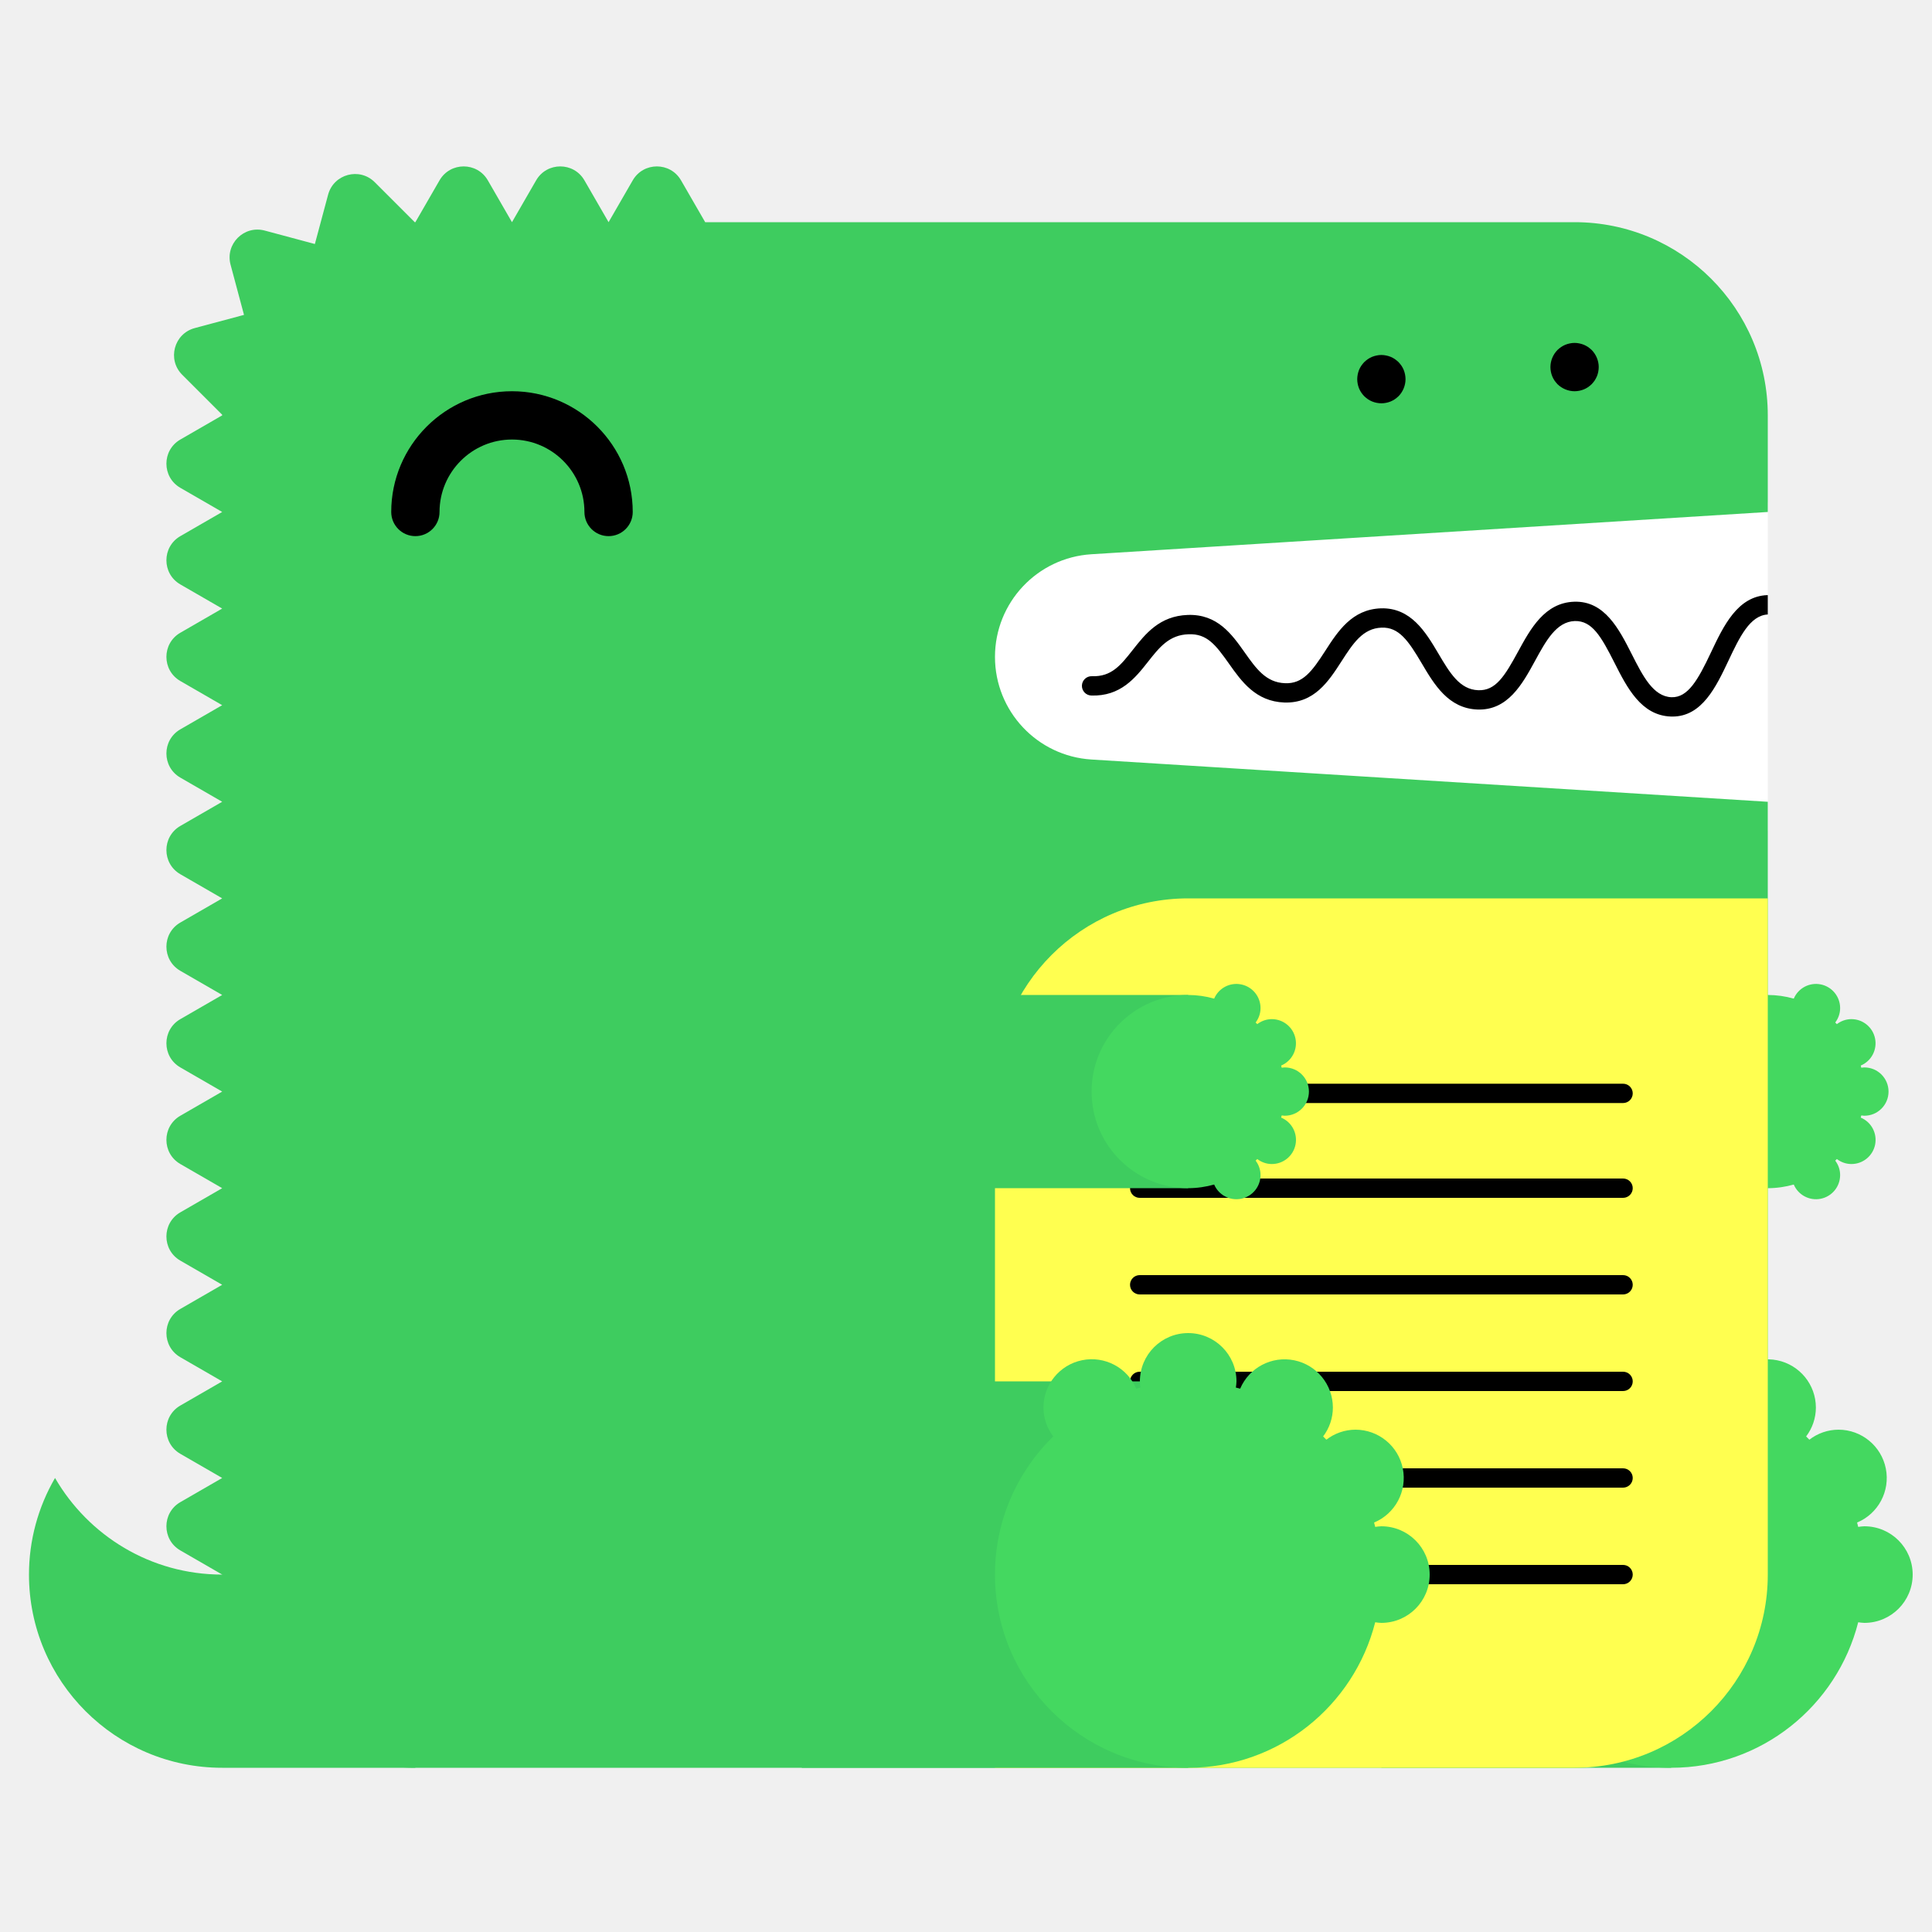
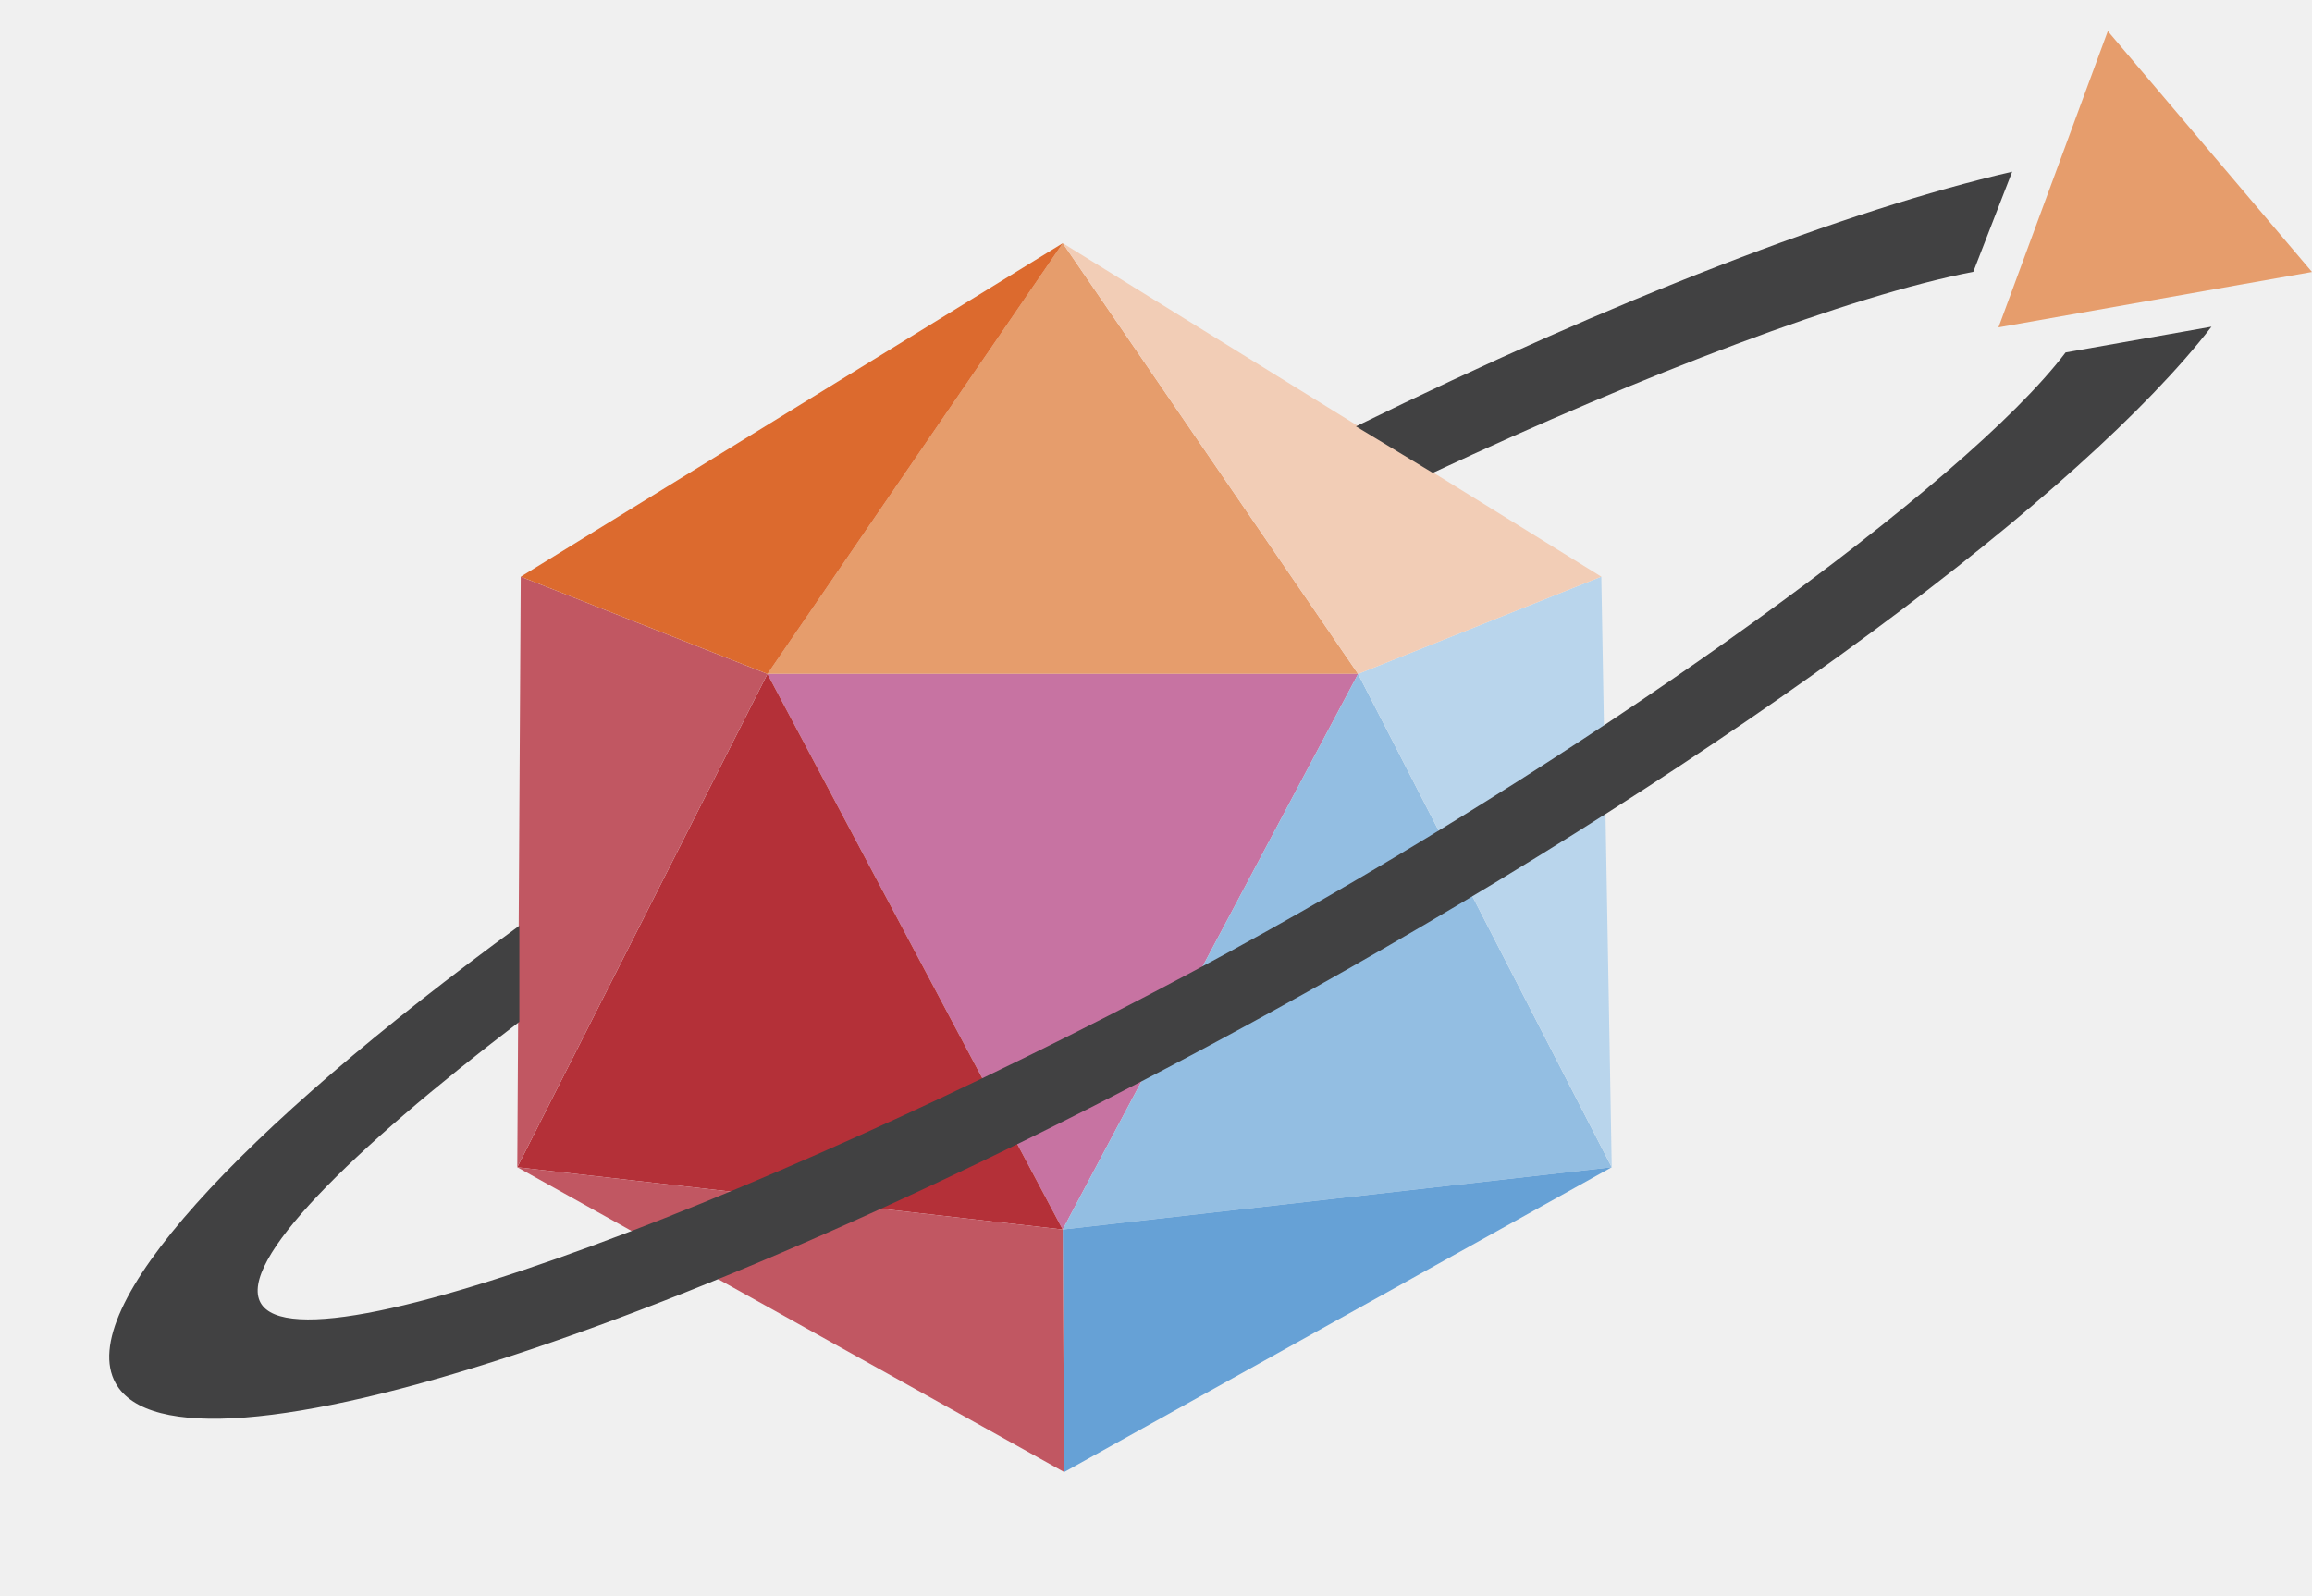
- <svg xmlns="http://www.w3.org/2000/svg" width="200" height="200" viewBox="0 0 200 200">
-   <g fill="none" fill-rule="evenodd">
-     <path fill="#FFF" d="M99 52h84v34H99z" />
-     <path d="M23 163c-7.398 0-13.843-4.027-17.303-10A19.886 19.886 0 0 0 3 163c0 11.046 8.954 20 20 20h20v-20H23z" fill="#3ECC5F" />
-     <path d="M112.98 57.376L183 53V43c0-11.046-8.954-20-20-20H73l-2.5-4.33c-1.112-1.925-3.889-1.925-5 0L63 23l-2.5-4.33c-1.111-1.925-3.889-1.925-5 0L53 23l-2.5-4.33c-1.111-1.925-3.889-1.925-5 0L43 23c-.022 0-.042.003-.065.003l-4.142-4.141c-1.57-1.571-4.252-.853-4.828 1.294l-1.369 5.104-5.192-1.392c-2.148-.575-4.111 1.389-3.535 3.536l1.39 5.193-5.102 1.367c-2.148.576-2.867 3.259-1.296 4.83l4.142 4.142c0 .021-.003.042-.003.064l-4.33 2.5c-1.925 1.111-1.925 3.889 0 5L23 53l-4.33 2.5c-1.925 1.111-1.925 3.889 0 5L23 63l-4.33 2.5c-1.925 1.111-1.925 3.889 0 5L23 73l-4.33 2.5c-1.925 1.111-1.925 3.889 0 5L23 83l-4.33 2.5c-1.925 1.111-1.925 3.889 0 5L23 93l-4.33 2.5c-1.925 1.111-1.925 3.889 0 5L23 103l-4.33 2.5c-1.925 1.111-1.925 3.889 0 5L23 113l-4.33 2.5c-1.925 1.111-1.925 3.889 0 5L23 123l-4.33 2.5c-1.925 1.111-1.925 3.889 0 5L23 133l-4.33 2.5c-1.925 1.111-1.925 3.889 0 5L23 143l-4.33 2.5c-1.925 1.111-1.925 3.889 0 5L23 153l-4.33 2.5c-1.925 1.111-1.925 3.889 0 5L23 163c0 11.046 8.954 20 20 20h120c11.046 0 20-8.954 20-20V83l-70.02-4.376A10.645 10.645 0 0 1 103 68c0-5.621 4.37-10.273 9.98-10.624" fill="#3ECC5F" />
-     <path fill="#3ECC5F" d="M143 183h30v-40h-30z" />
-     <path d="M193 158c-.219 0-.428.037-.639.064-.038-.15-.074-.301-.116-.451A5 5 0 0 0 190.32 148a4.96 4.96 0 0 0-3.016 1.036 26.531 26.531 0 0 0-.335-.336 4.955 4.955 0 0 0 1.011-2.987 5 5 0 0 0-9.599-1.959c-.148-.042-.297-.077-.445-.115.027-.211.064-.42.064-.639a5 5 0 0 0-5-5 5 5 0 0 0-5 5c0 .219.037.428.064.639-.148.038-.297.073-.445.115a4.998 4.998 0 0 0-9.599 1.959c0 1.125.384 2.151 1.011 2.987-3.717 3.632-6.031 8.693-6.031 14.3 0 11.046 8.954 20 20 20 9.339 0 17.16-6.41 19.361-15.064.211.027.42.064.639.064a5 5 0 0 0 5-5 5 5 0 0 0-5-5" fill="#44D860" />
-     <path fill="#3ECC5F" d="M153 123h30v-20h-30z" />
-     <path d="M193 115.5a2.5 2.5 0 1 0 0-5c-.109 0-.214.019-.319.032-.02-.075-.037-.15-.058-.225a2.501 2.501 0 0 0-.963-4.807c-.569 0-1.088.197-1.508.518a6.653 6.653 0 0 0-.168-.168c.314-.417.506-.931.506-1.494a2.5 2.5 0 0 0-4.8-.979A9.987 9.987 0 0 0 183 103c-5.522 0-10 4.478-10 10s4.478 10 10 10c.934 0 1.833-.138 2.69-.377a2.5 2.5 0 0 0 4.8-.979c0-.563-.192-1.077-.506-1.494.057-.055.113-.111.168-.168.42.321.939.518 1.508.518a2.5 2.5 0 0 0 .963-4.807c.021-.074.038-.15.058-.225.105.013.21.032.319.032" fill="#44D860" />
-     <path d="M63 55.5a2.5 2.5 0 0 1-2.5-2.5c0-4.136-3.364-7.5-7.5-7.5s-7.5 3.364-7.5 7.5a2.5 2.5 0 1 1-5 0c0-6.893 5.607-12.5 12.5-12.5S65.5 46.107 65.5 53a2.5 2.5 0 0 1-2.5 2.5" fill="#000" />
-     <path d="M103 183h60c11.046 0 20-8.954 20-20V93h-60c-11.046 0-20 8.954-20 20v70z" fill="#FFFF50" />
-     <path d="M168.02 124h-50.04a1 1 0 1 1 0-2h50.04a1 1 0 1 1 0 2m0 20h-50.04a1 1 0 1 1 0-2h50.04a1 1 0 1 1 0 2m0 20h-50.04a1 1 0 1 1 0-2h50.04a1 1 0 1 1 0 2m0-49.814h-50.04a1 1 0 1 1 0-2h50.04a1 1 0 1 1 0 2m0 19.814h-50.04a1 1 0 1 1 0-2h50.04a1 1 0 1 1 0 2m0 20h-50.04a1 1 0 1 1 0-2h50.04a1 1 0 1 1 0 2M183 61.611c-.012 0-.022-.006-.034-.005-3.09.105-4.552 3.196-5.842 5.923-1.346 2.85-2.387 4.703-4.093 4.647-1.889-.068-2.969-2.202-4.113-4.46-1.314-2.594-2.814-5.536-5.963-5.426-3.046.104-4.513 2.794-5.807 5.167-1.377 2.528-2.314 4.065-4.121 3.994-1.927-.07-2.951-1.805-4.136-3.813-1.321-2.236-2.848-4.75-5.936-4.664-2.994.103-4.465 2.385-5.763 4.4-1.373 2.13-2.335 3.428-4.165 3.351-1.973-.07-2.992-1.51-4.171-3.177-1.324-1.873-2.816-3.993-5.895-3.89-2.928.1-4.399 1.97-5.696 3.618-1.232 1.564-2.194 2.802-4.229 2.724a1 1 0 0 0-.072 2c3.017.101 4.545-1.8 5.872-3.487 1.177-1.496 2.193-2.787 4.193-2.855 1.926-.082 2.829 1.115 4.195 3.045 1.297 1.834 2.769 3.914 5.731 4.021 3.103.104 4.596-2.215 5.918-4.267 1.182-1.834 2.202-3.417 4.15-3.484 1.793-.067 2.769 1.35 4.145 3.681 1.297 2.197 2.766 4.686 5.787 4.796 3.125.108 4.634-2.62 5.949-5.035 1.139-2.088 2.214-4.06 4.119-4.126 1.793-.042 2.728 1.595 4.111 4.33 1.292 2.553 2.757 5.445 5.825 5.556l.169.003c3.064 0 4.518-3.075 5.805-5.794 1.139-2.41 2.217-4.68 4.067-4.773v-2z" fill="#000" />
-     <path fill="#3ECC5F" d="M83 183h40v-40H83z" />
-     <path d="M143 158c-.219 0-.428.037-.639.064-.038-.15-.074-.301-.116-.451A5 5 0 0 0 140.32 148a4.96 4.96 0 0 0-3.016 1.036 26.531 26.531 0 0 0-.335-.336 4.955 4.955 0 0 0 1.011-2.987 5 5 0 0 0-9.599-1.959c-.148-.042-.297-.077-.445-.115.027-.211.064-.42.064-.639a5 5 0 0 0-5-5 5 5 0 0 0-5 5c0 .219.037.428.064.639-.148.038-.297.073-.445.115a4.998 4.998 0 0 0-9.599 1.959c0 1.125.384 2.151 1.011 2.987-3.717 3.632-6.031 8.693-6.031 14.3 0 11.046 8.954 20 20 20 9.339 0 17.16-6.41 19.361-15.064.211.027.42.064.639.064a5 5 0 0 0 5-5 5 5 0 0 0-5-5" fill="#44D860" />
-     <path fill="#3ECC5F" d="M83 123h40v-20H83z" />
-     <path d="M133 115.5a2.5 2.5 0 1 0 0-5c-.109 0-.214.019-.319.032-.02-.075-.037-.15-.058-.225a2.501 2.501 0 0 0-.963-4.807c-.569 0-1.088.197-1.508.518a6.653 6.653 0 0 0-.168-.168c.314-.417.506-.931.506-1.494a2.5 2.5 0 0 0-4.8-.979A9.987 9.987 0 0 0 123 103c-5.522 0-10 4.478-10 10s4.478 10 10 10c.934 0 1.833-.138 2.69-.377a2.5 2.5 0 0 0 4.8-.979c0-.563-.192-1.077-.506-1.494.057-.055.113-.111.168-.168.42.321.939.518 1.508.518a2.5 2.5 0 0 0 .963-4.807c.021-.074.038-.15.058-.225.105.013.21.032.319.032" fill="#44D860" />
-     <path d="M143 41.75c-.16 0-.33-.02-.49-.05a2.52 2.52 0 0 1-.47-.14c-.15-.06-.29-.14-.431-.23-.13-.09-.259-.2-.38-.31-.109-.12-.219-.24-.309-.38s-.17-.28-.231-.43a2.619 2.619 0 0 1-.189-.96c0-.16.02-.33.05-.49.03-.16.08-.31.139-.47.061-.15.141-.29.231-.43.09-.13.2-.26.309-.38.121-.11.25-.22.38-.31.141-.09.281-.17.431-.23.149-.06.31-.11.47-.14.32-.07.65-.07.98 0 .159.03.32.08.47.14.149.06.29.14.43.23.13.09.259.2.38.31.11.12.22.25.31.38.09.14.17.28.23.43.06.16.11.31.14.47.029.16.05.33.05.49 0 .66-.271 1.31-.73 1.77-.121.11-.25.22-.38.31-.14.09-.281.17-.43.23a2.565 2.565 0 0 1-.96.19m20-1.25c-.66 0-1.3-.27-1.771-.73a3.802 3.802 0 0 1-.309-.38c-.09-.14-.17-.28-.231-.43a2.619 2.619 0 0 1-.189-.96c0-.66.27-1.3.729-1.77.121-.11.25-.22.38-.31.141-.09.281-.17.431-.23.149-.06.31-.11.47-.14.32-.07.66-.07.98 0 .159.03.32.08.47.14.149.06.29.14.43.23.13.09.259.2.38.31.459.47.73 1.11.73 1.77 0 .16-.021.33-.05.49-.03.16-.08.32-.14.47-.07.15-.14.29-.23.43-.09.13-.2.26-.31.38-.121.11-.25.22-.38.31-.14.09-.281.17-.43.23a2.565 2.565 0 0 1-.96.19" fill="#000" />
-   </g>
+ <svg xmlns="http://www.w3.org/2000/svg" width="539" height="372" viewBox="0 0 539 372" fill="none">
+   <path d="M247.76 56.696L316.61 157.136H178.91L247.76 56.696Z" fill="#E69D6C" />
+   <path d="M247.749 286.675L178.915 157.139H316.615L247.749 286.675Z" fill="#C773A2" />
+   <path d="M316.608 157.138L247.743 286.673L375.738 272.158L316.608 157.138Z" fill="#93BEE2" />
+   <path d="M178.912 157.138L247.747 286.673L120.592 272.158L178.912 157.138Z" fill="#B43038" />
+   <path d="M375.745 272.154L373.315 134.454L316.615 157.134L375.745 272.154Z" fill="#B9D5EC" />
+   <path d="M120.59 272.154L121.4 134.454L178.91 157.134L120.59 272.154Z" fill="#C15762" />
+   <path d="M247.766 56.696L316.616 157.136L373.316 134.456L247.766 56.696Z" fill="#F2CDB6" />
+   <path d="M247.774 56.696L178.924 157.136L121.414 134.456L247.774 56.696Z" fill="#DC6A2E" />
+   <path d="M375.748 272.154L248.095 343.221L247.752 286.67L375.748 272.154Z" fill="#66A1D6" />
+   <path d="M120.594 272.154L248.092 343.221L247.749 286.67L120.594 272.154Z" fill="#C15762" />
+   <path fill-rule="evenodd" clip-rule="evenodd" d="M515.565 76.169C485.607 114.964 405.081 175.264 304.01 231.695C166.014 308.742 41.975 349.401 26.96 322.509C17.251 305.119 55.511 263.739 121.077 215.833L121.077 238.245C81.545 268.414 55.452 294.264 60.751 303.754C71.198 322.466 199.721 270.494 295.74 216.884C373.588 173.418 457.972 113.334 481.553 82.177L515.565 76.169ZM469.1 40.032C430.656 48.927 376.54 69.744 316.117 99.413L334.028 110.253C383.671 87.067 431.242 68.953 460.037 63.37L469.1 40.032Z" fill="#414142" />
+   <path d="M491.399 7.252L538.998 63.413L465.908 76.326L491.399 7.252Z" fill="#E69D6C" />
</svg>
